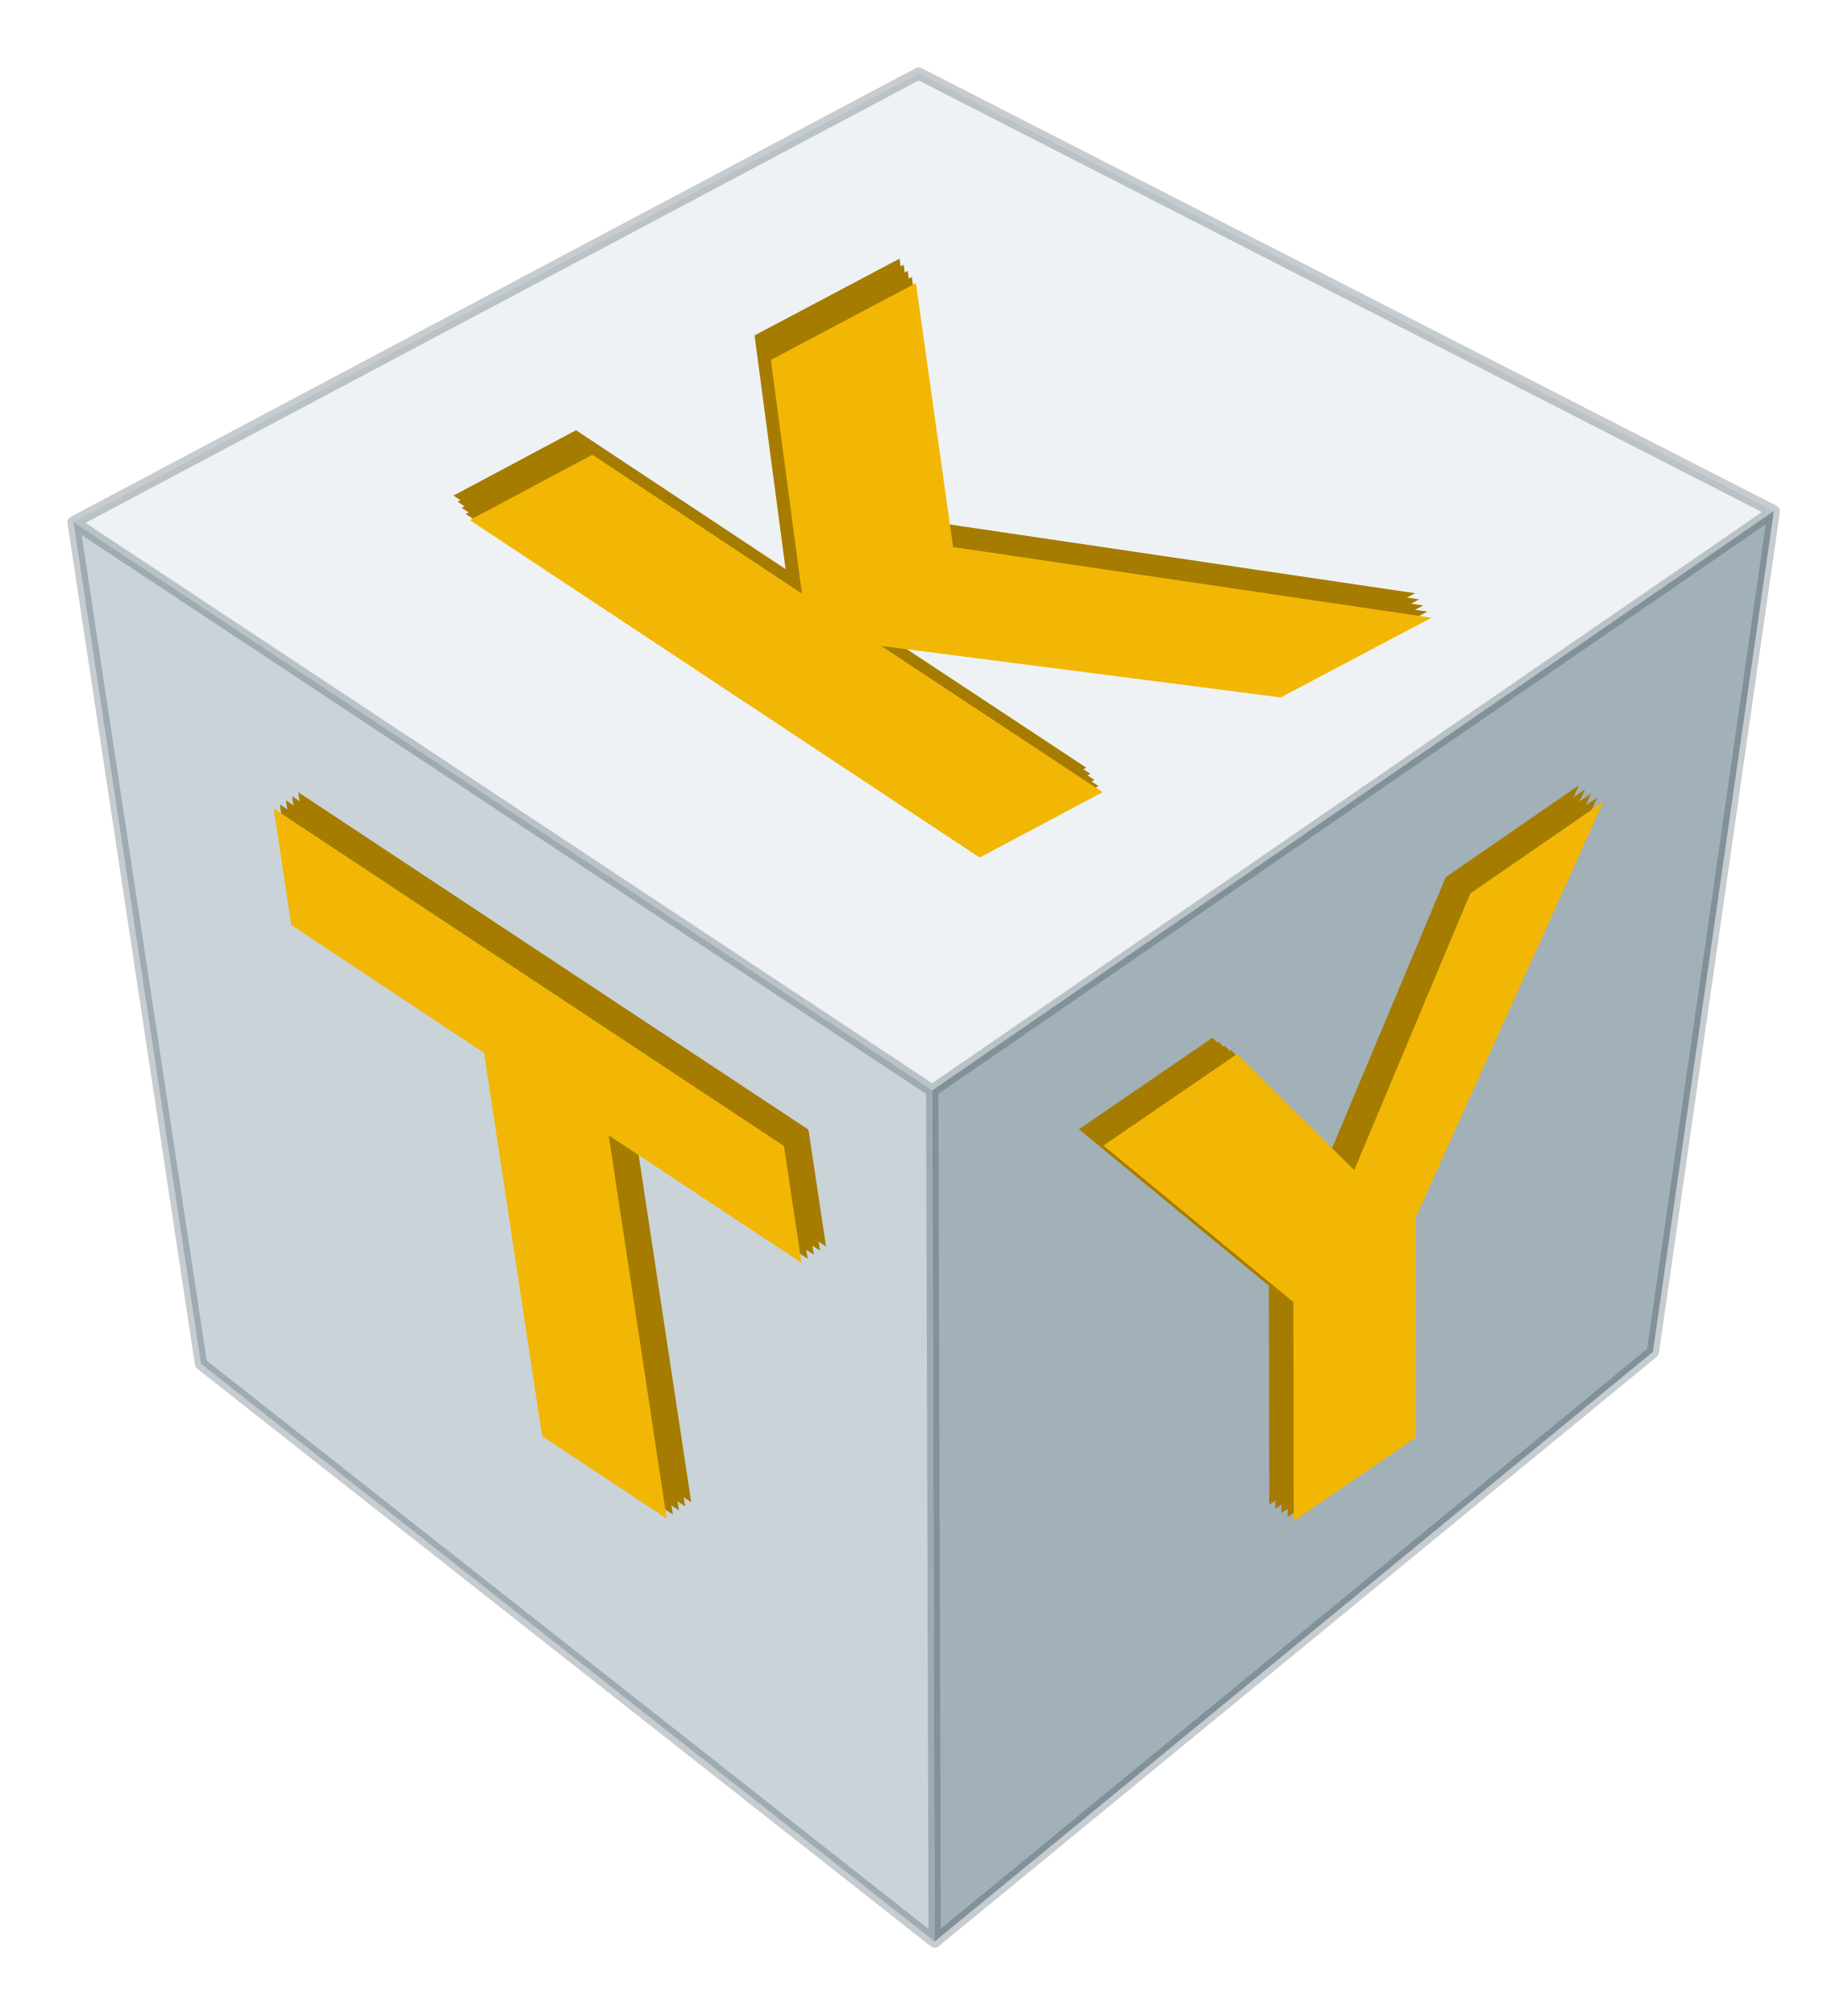
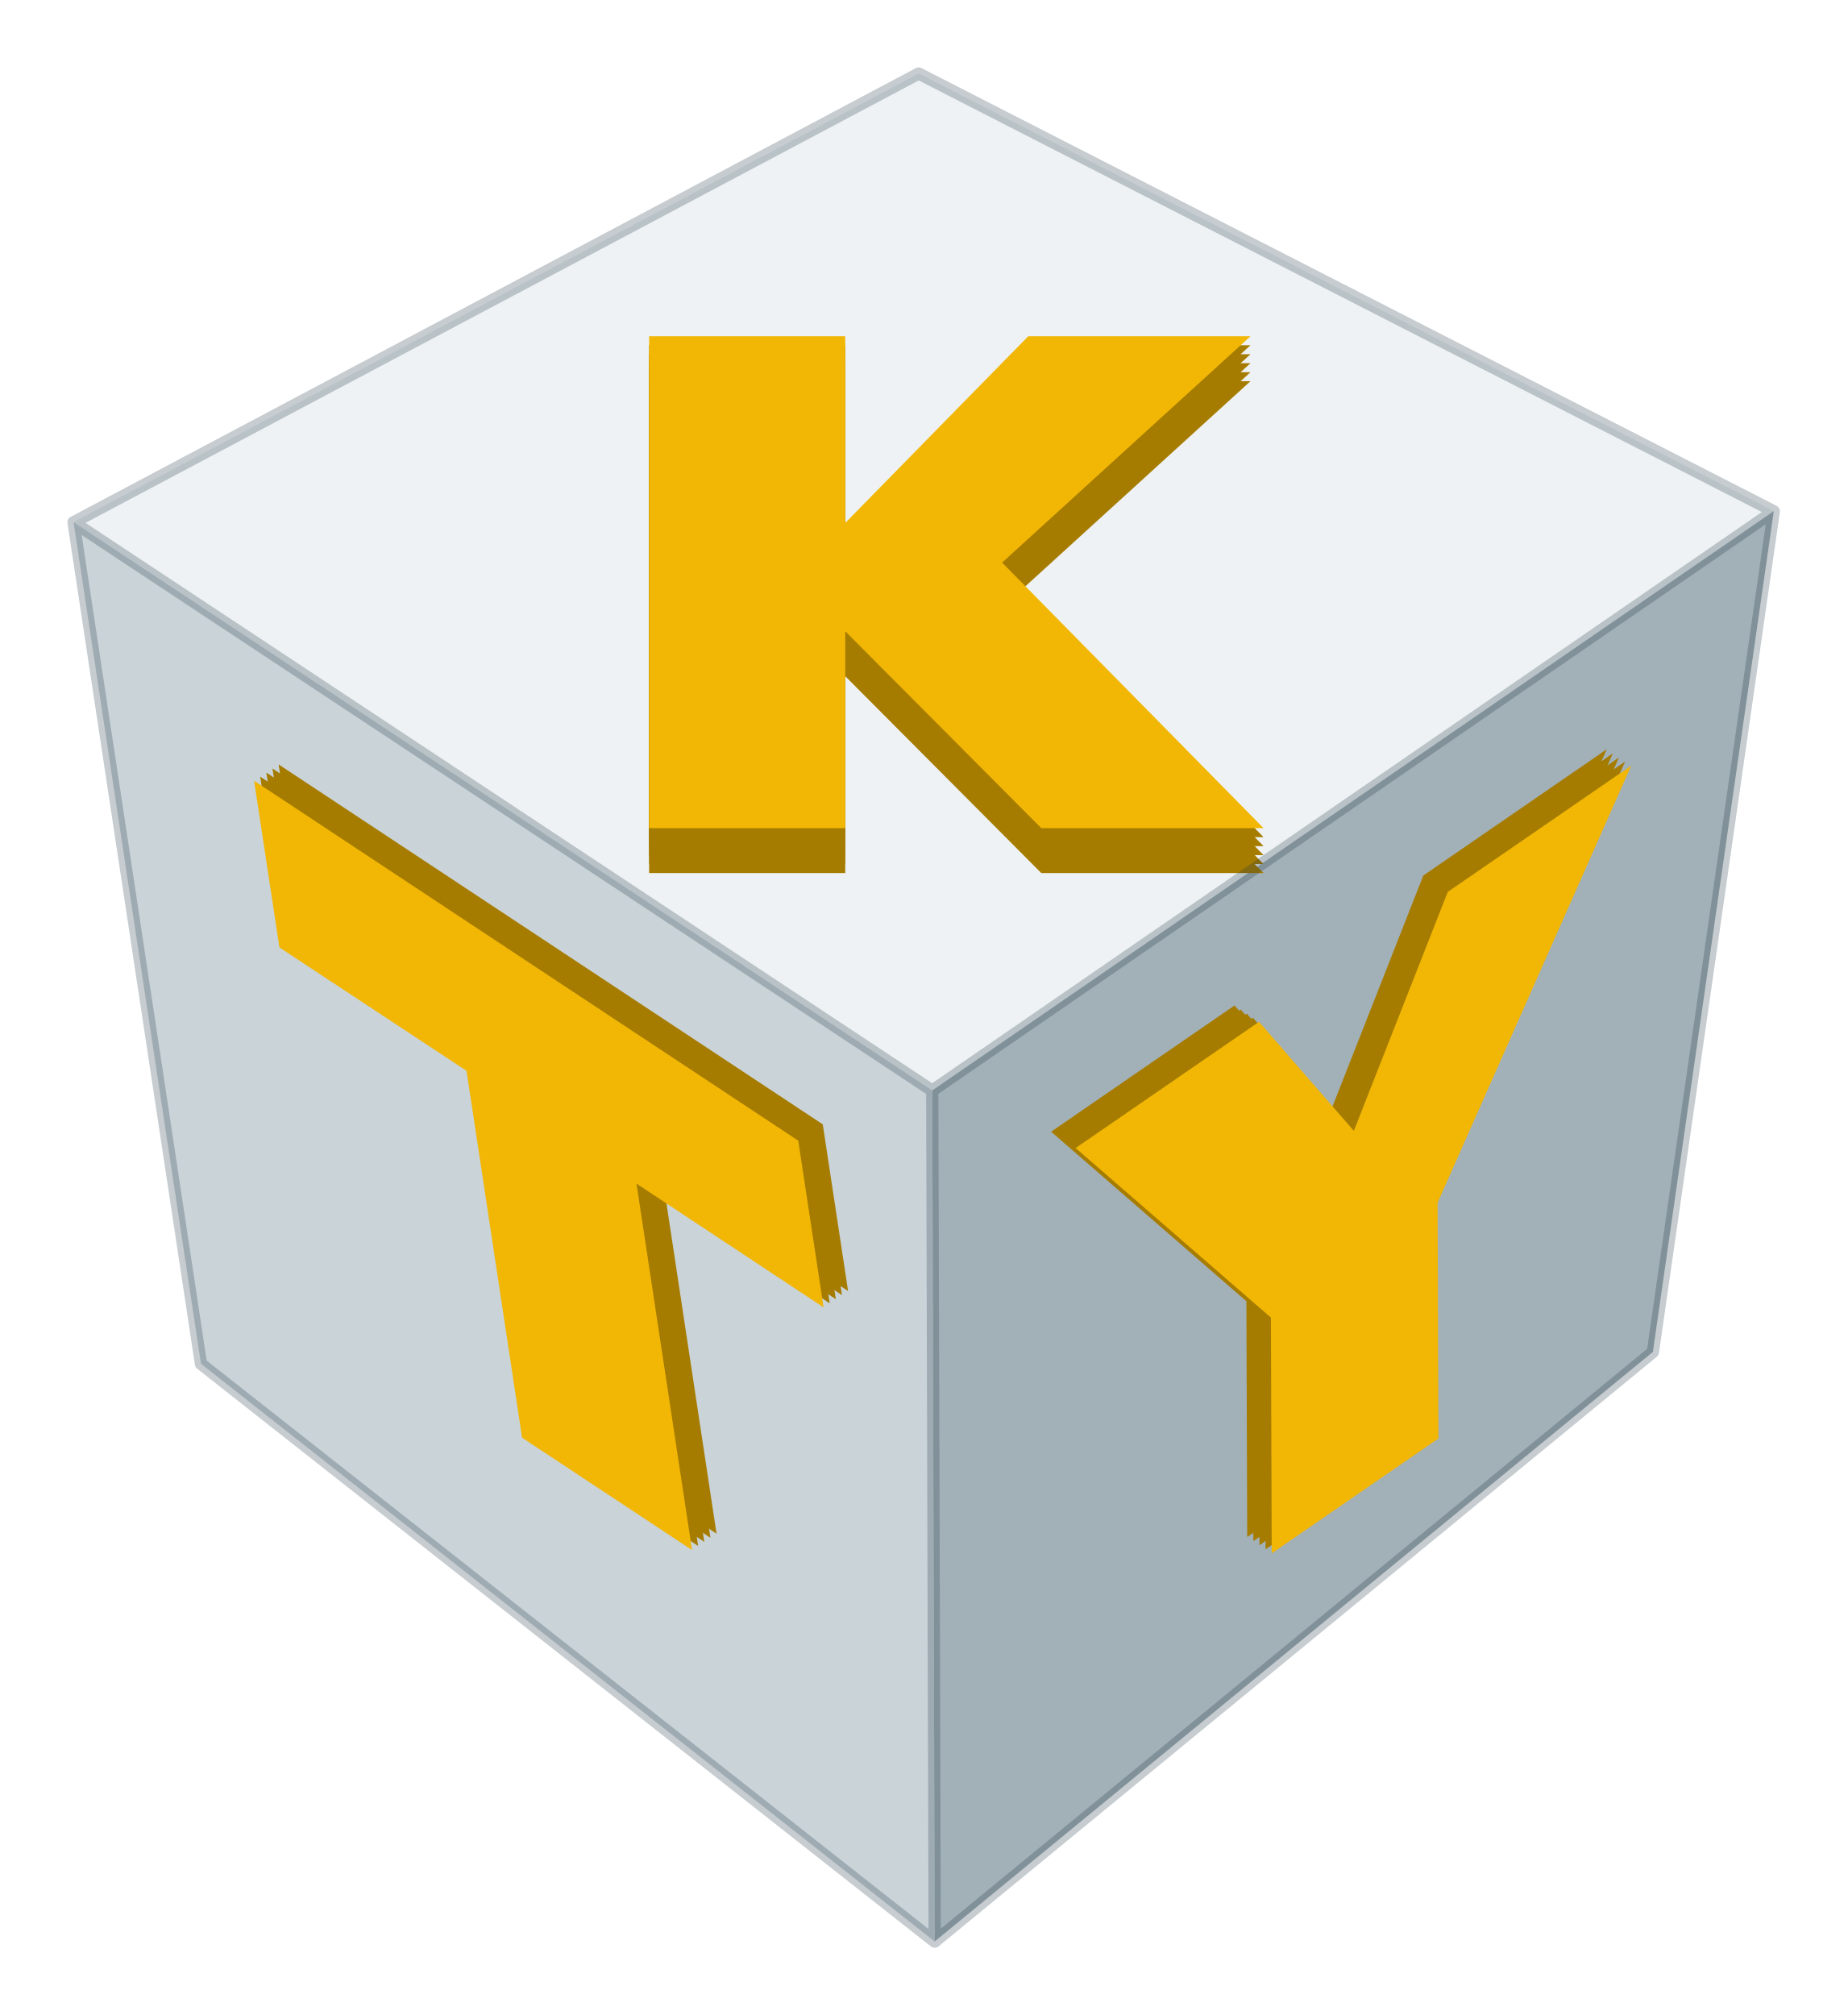
<svg xmlns="http://www.w3.org/2000/svg" viewBox="0 0 452.2 493.2">
  <polygon points="18.0,127.8 224.9,18.0 434.2,125.1 228.2,266.9" fill="#EEF2F4" />
  <polygon points="18.0,127.8 228.2,266.9 228.8,475.2 49.2,333.8" fill="#C9D3D8" />
  <polygon points="228.2,266.9 434.2,125.1 404.6,330.9 228.8,475.2" fill="#A2B0B8" />
-   <polygon points="111.0,121.3 141.0,105.3 192.3,139.3 184.7,82.1 220.2,63.3 229.3,127.9 346.4,145.2 309.5,164.7 211.7,152.1 265.9,187.9 235.8,203.9" fill="#A67C00" />
-   <polygon points="112.0,122.8 142.0,106.8 193.3,140.8 185.7,83.6 221.2,64.8 230.3,129.4 347.4,146.7 310.5,166.2 212.7,153.6 266.9,189.4 236.8,205.4" fill="#A67C00" />
-   <polygon points="113.0,124.3 143.0,108.3 194.3,142.3 186.7,85.1 222.2,66.3 231.3,130.9 348.4,148.2 311.5,167.7 213.7,155.1 267.9,190.9 237.8,206.9" fill="#A67C00" />
-   <polygon points="114.0,125.8 144.0,109.8 195.3,143.8 187.7,86.6 223.2,67.8 232.3,132.4 349.4,149.7 312.5,169.2 214.7,156.6 268.9,192.4 238.8,208.4" fill="#A67C00" />
-   <polygon points="115.0,127.3 145.0,111.3 196.3,145.3 188.7,88.1 224.2,69.3 233.3,133.9 350.4,151.2 313.5,170.7 215.7,158.1 269.9,193.9 239.8,209.9" fill="#F2B705" />
-   <polygon points="73.0,193.9 197.9,276.5 202.2,305.1 155.0,273.9 169.2,367.7 138.7,347.5 124.5,253.7 77.3,222.4" fill="#A67C00" />
-   <polygon points="71.5,194.9 196.4,277.5 200.7,306.1 153.5,274.9 167.7,368.7 137.2,348.5 123.0,254.7 75.8,223.4" fill="#A67C00" />
-   <polygon points="70.0,195.9 194.9,278.5 199.2,307.1 152.0,275.9 166.2,369.7 135.7,349.5 121.5,255.7 74.3,224.4" fill="#A67C00" />
-   <polygon points="68.5,196.9 193.4,279.5 197.7,308.1 150.5,276.9 164.7,370.7 134.2,350.5 120.0,256.7 72.8,225.4" fill="#A67C00" />
-   <polygon points="67.0,197.9 191.9,280.5 196.2,309.1 149.0,277.9 163.2,371.7 132.7,351.5 118.5,257.7 71.3,226.4" fill="#F2B705" />
-   <polygon points="264.1,276.4 296.8,254.0 325.5,282.4 353.9,214.7 386.5,192.2 340.5,294.1 340.6,347.8 310.7,368.3 310.6,314.7" fill="#A67C00" />
-   <polygon points="265.6,277.4 298.3,255.0 327.0,283.4 355.4,215.7 388.0,193.2 342.0,295.1 342.1,348.8 312.2,369.3 312.1,315.7" fill="#A67C00" />
-   <polygon points="267.1,278.4 299.8,256.0 328.5,284.4 356.9,216.7 389.5,194.2 343.5,296.1 343.6,349.8 313.7,370.3 313.6,316.7" fill="#A67C00" />
-   <polygon points="268.6,279.4 301.3,257.0 330.0,285.4 358.4,217.7 391.0,195.2 345.0,297.1 345.1,350.8 315.2,371.3 315.1,317.7" fill="#A67C00" />
-   <polygon points="270.1,280.4 302.8,258.0 331.5,286.4 359.9,218.7 392.5,196.2 346.5,298.1 346.6,351.8 316.7,372.3 316.6,318.7" fill="#F2B705" />
+   <polygon points="158.9,93.3 206.9,93.3 206.9,139.0 251.7,93.3 306.1,93.3 245.3,148.7 309.3,213.7 254.9,213.7 206.9,165.5 206.9,213.7 158.9,213.7" fill="#A67C00" />
+   <polygon points="158.9,91.1 206.9,91.1 206.9,136.8 251.7,91.1 306.1,91.1 245.3,146.5 309.3,211.5 254.9,211.5 206.9,163.3 206.9,211.5 158.9,211.5" fill="#A67C00" />
+   <polygon points="158.9,88.9 206.9,88.9 206.9,134.6 251.7,88.9 306.1,88.9 245.3,144.3 309.3,209.3 254.9,209.3 206.9,161.1 206.9,209.3 158.9,209.3" fill="#A67C00" />
+   <polygon points="158.9,86.7 206.9,86.7 206.9,132.4 251.7,86.7 306.1,86.7 245.3,142.1 309.3,207.1 254.9,207.1 206.9,158.9 206.9,207.1 158.9,207.1" fill="#A67C00" />
+   <polygon points="158.9,84.5 206.9,84.5 206.9,130.2 251.7,84.5 306.1,84.5 245.3,139.9 309.3,204.9 254.9,204.9 206.9,156.7 206.9,204.9 158.9,204.9" fill="#A67C00" />
+   <polygon points="158.9,82.3 206.9,82.3 206.9,128.0 251.7,82.3 306.1,82.3 245.3,137.7 309.3,202.7 254.9,202.7 206.9,154.5 206.9,202.7 158.9,202.7" fill="#F2B705" />
+   <polygon points="68.2,187.1 201.4,275.2 207.6,316.0 161.8,285.7 175.4,375.4 133.8,347.9 120.2,258.1 74.4,227.9" fill="#A67C00" />
+   <polygon points="66.7,188.1 199.9,276.2 206.1,317.0 160.3,286.7 173.9,376.4 132.3,348.9 118.7,259.1 72.9,228.9" fill="#A67C00" />
+   <polygon points="65.2,189.1 198.4,277.2 204.6,318.0 158.8,287.7 172.4,377.4 130.8,349.9 117.2,260.1 71.4,229.9" fill="#A67C00" />
+   <polygon points="63.7,190.1 196.9,278.2 203.1,319.0 157.3,288.7 170.9,378.4 129.3,350.9 115.7,261.1 69.9,230.9" fill="#A67C00" />
+   <polygon points="62.2,191.1 195.4,279.2 201.6,320.0 155.8,289.7 169.4,379.4 127.8,351.9 114.2,262.1 68.4,231.9" fill="#F2B705" />
+   <polygon points="257.3,277.0 302.2,246.1 325.4,272.8 348.4,214.3 393.3,183.4 345.9,290.4 346.1,348.1 305.3,376.2 305.1,318.5" fill="#A67C00" />
+   <polygon points="258.8,278.0 303.7,247.1 326.9,273.8 349.9,215.3 394.8,184.4 347.4,291.4 347.6,349.1 306.8,377.2 306.6,319.5" fill="#A67C00" />
+   <polygon points="260.3,279.0 305.2,248.1 328.4,274.8 351.4,216.3 396.3,185.4 348.9,292.4 349.1,350.1 308.3,378.2 308.1,320.5" fill="#A67C00" />
+   <polygon points="261.8,280.0 306.7,249.1 329.9,275.8 352.9,217.3 397.8,186.4 350.4,293.4 350.6,351.1 309.8,379.2 309.6,321.5" fill="#A67C00" />
+   <polygon points="263.3,281.0 308.2,250.1 331.4,276.8 354.4,218.3 399.3,187.4 351.9,294.4 352.1,352.1 311.3,380.2 311.1,322.5" fill="#F2B705" />
  <path d="M18,127.84 L224.88,18 L434.2,125.14 L404.6,330.94 L228.8,475.24 L49.2,333.84 Z M228.2,266.94 L18,127.84 M228.2,266.94 L434.2,125.14 M228.2,266.94 L228.8,475.24" fill="none" stroke="#1F3540" stroke-opacity="0.25" stroke-width="3" stroke-linejoin="round" />
</svg>
